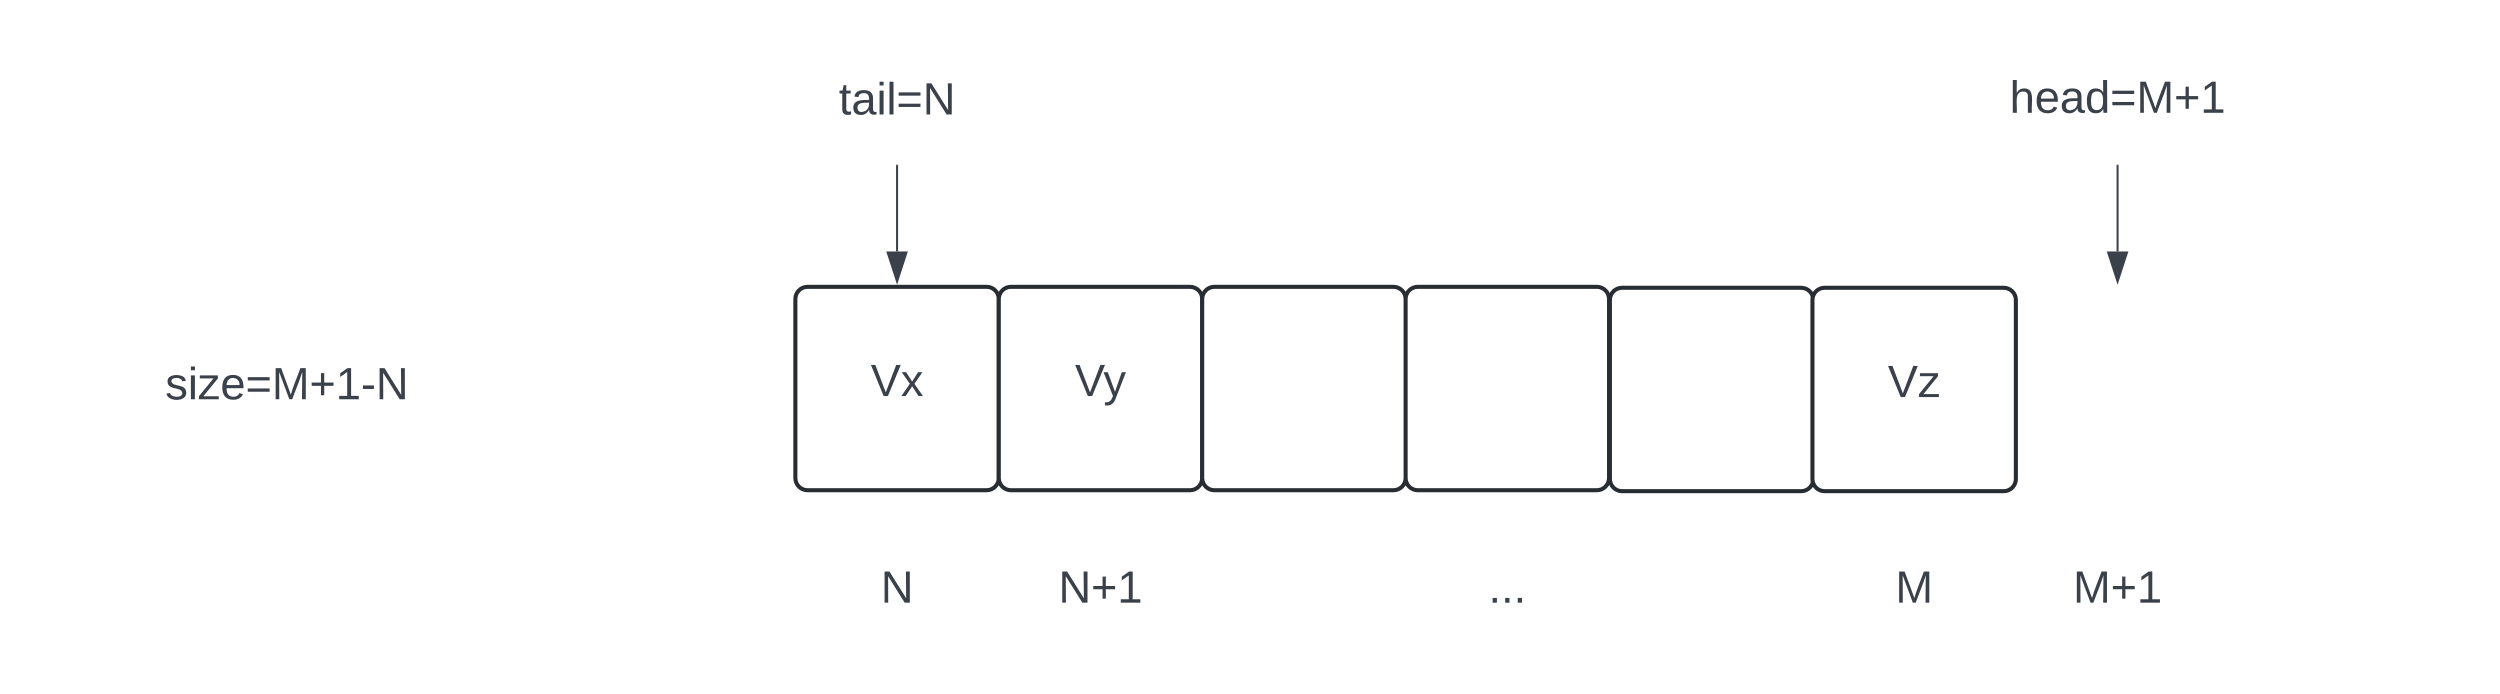
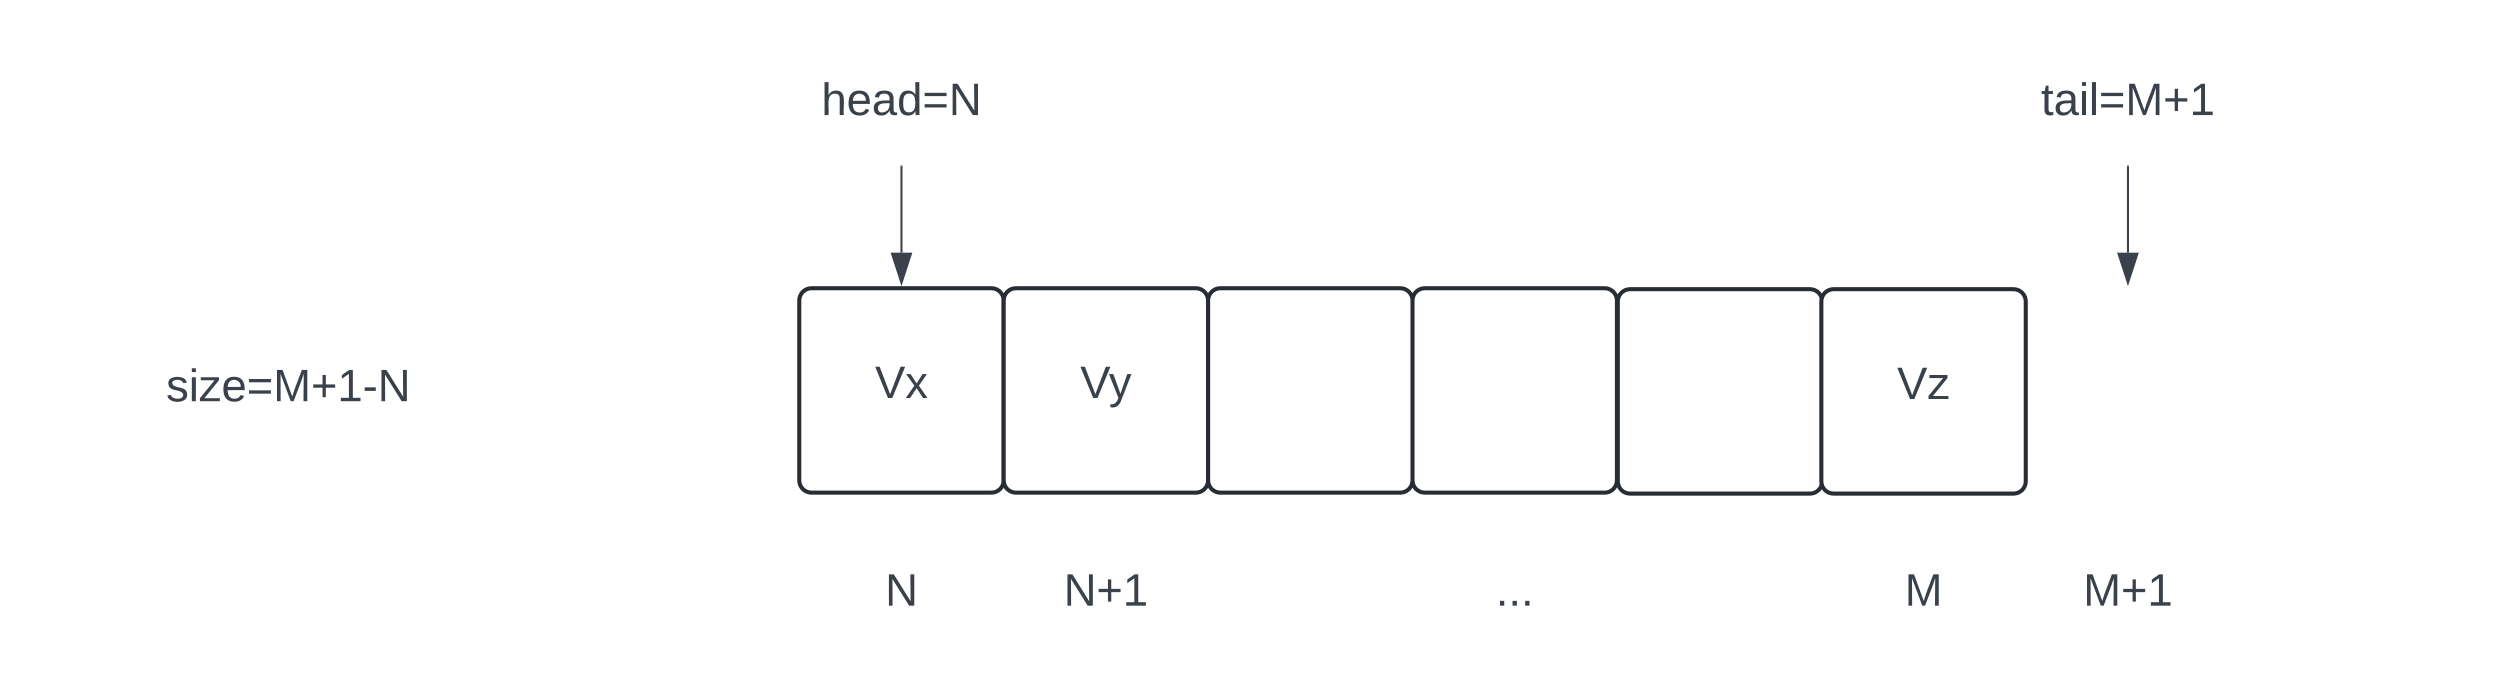
- <svg xmlns="http://www.w3.org/2000/svg" xmlns:ns1="lucid" xmlns:xlink="http://www.w3.org/1999/xlink" width="1229" height="341">
+ <svg xmlns="http://www.w3.org/2000/svg" xmlns:ns1="lucid" xmlns:xlink="http://www.w3.org/1999/xlink" width="1223" height="341">
  <g transform="translate(-509 -1059)" ns1:page-tab-id="0_0">
    <path d="M0 0h2500v2500H0z" fill="#fff" />
    <path d="M900 1206a6 6 0 0 1 6-6h88a6 6 0 0 1 6 6v88a6 6 0 0 1-6 6h-88a6 6 0 0 1-6-6z" stroke="#282c33" stroke-width="2" fill="#fff" />
    <use xlink:href="#a" transform="matrix(1,0,0,1,905,1205) translate(32.03704 48.71528)" />
    <path d="M1000 1206a6 6 0 0 1 6-6h88a6 6 0 0 1 6 6v88a6 6 0 0 1-6 6h-88a6 6 0 0 1-6-6z" stroke="#282c33" stroke-width="2" fill="#fff" />
    <use xlink:href="#b" transform="matrix(1,0,0,1,1005,1205) translate(32.43827 48.71528)" />
    <path d="M1100 1206a6 6 0 0 1 6-6h88a6 6 0 0 1 6 6v88a6 6 0 0 1-6 6h-88a6 6 0 0 1-6-6zM1200 1206a6 6 0 0 1 6-6h88a6 6 0 0 1 6 6v88a6 6 0 0 1-6 6h-88a6 6 0 0 1-6-6zM1300.43 1206.47a6 6 0 0 1 6-6h88a6 6 0 0 1 6 6v88a6 6 0 0 1-6 6h-88a6 6 0 0 1-6-6z" stroke="#282c33" stroke-width="2" fill="#fff" />
    <path d="M1400 1206.47a6 6 0 0 1 6-6h88a6 6 0 0 1 6 6v88a6 6 0 0 1-6 6h-88a6 6 0 0 1-6-6z" stroke="#282c33" stroke-width="2" fill="#fff" />
    <use xlink:href="#c" transform="matrix(1,0,0,1,1405,1205.474) translate(32.03704 48.71528)" />
    <path d="M900 1326a6 6 0 0 1 6-6h88a6 6 0 0 1 6 6v48a6 6 0 0 1-6 6h-88a6 6 0 0 1-6-6z" stroke="#000" stroke-opacity="0" stroke-width="2" fill="#fff" fill-opacity="0" />
    <use xlink:href="#d" transform="matrix(1,0,0,1,905,1325) translate(37.00617 30.27778)" />
    <path d="M1000 1326a6 6 0 0 1 6-6h88a6 6 0 0 1 6 6v48a6 6 0 0 1-6 6h-88a6 6 0 0 1-6-6z" stroke="#000" stroke-opacity="0" stroke-width="2" fill="#fff" fill-opacity="0" />
    <use xlink:href="#e" transform="matrix(1,0,0,1,1005,1325) translate(24.35185 30.27778)" />
    <path d="M1200 1326a6 6 0 0 1 6-6h88a6 6 0 0 1 6 6v48a6 6 0 0 1-6 6h-88a6 6 0 0 1-6-6z" stroke="#000" stroke-opacity="0" stroke-width="2" fill="#fff" fill-opacity="0" />
    <use xlink:href="#f" transform="matrix(1,0,0,1,1205,1325) translate(35.74074 30.27778)" />
    <path d="M1400 1326a6 6 0 0 1 6-6h88a6 6 0 0 1 6 6v48a6 6 0 0 1-6 6h-88a6 6 0 0 1-6-6z" stroke="#000" stroke-opacity="0" stroke-width="2" fill="#fff" fill-opacity="0" />
    <use xlink:href="#g" transform="matrix(1,0,0,1,1405,1325) translate(35.7716 30.27778)" />
    <path d="M900 1086a6 6 0 0 1 6-6h88a6 6 0 0 1 6 6v48a6 6 0 0 1-6 6h-88a6 6 0 0 1-6-6z" stroke="#000" stroke-opacity="0" stroke-width="2" fill="#fff" fill-opacity="0" />
-     <use xlink:href="#h" transform="matrix(1,0,0,1,905,1085) translate(16.38889 30.27778)" />
+     <use xlink:href="#h" transform="matrix(1,0,0,1,905,1085) translate(5.833333 30.27778)" />
    <path d="M950 1140.5v42.12" stroke="#3a414a" fill="none" />
    <path d="M950.48 1140.5h-.96v-.5h.96z" stroke="#3a414a" stroke-width=".05" fill="#3a414a" />
    <path d="M950 1197.38l-4.63-14.26h9.26z" stroke="#3a414a" fill="#3a414a" />
    <path d="M1500 1326a6 6 0 0 1 6-6h88a6 6 0 0 1 6 6v48a6 6 0 0 1-6 6h-88a6 6 0 0 1-6-6z" stroke="#000" stroke-opacity="0" stroke-width="2" fill="#fff" fill-opacity="0" />
    <use xlink:href="#i" transform="matrix(1,0,0,1,1505,1325) translate(23.11728 30.27778)" />
    <path d="M1500 1086a6 6 0 0 1 6-6h88a6 6 0 0 1 6 6v48a6 6 0 0 1-6 6h-88a6 6 0 0 1-6-6z" stroke="#000" stroke-opacity="0" stroke-width="2" fill="#fff" fill-opacity="0" />
-     <use xlink:href="#j" transform="matrix(1,0,0,1,1505,1085) translate(-8.055556 29.44444)" />
+     <use xlink:href="#j" transform="matrix(1,0,0,1,1505,1085) translate(2.5 30.27778)" />
    <path d="M1550 1140.5v42.12" stroke="#3a414a" fill="none" />
    <path d="M1550.47 1140.5h-.94v-.5h.94z" stroke="#3a414a" stroke-width=".05" fill="#3a414a" />
    <path d="M1550 1197.38l-4.63-14.26h9.27z" stroke="#3a414a" fill="#3a414a" />
    <path d="M500 1226a6 6 0 0 1 6-6h288a6 6 0 0 1 6 6v48a6 6 0 0 1-6 6H506a6 6 0 0 1-6-6z" stroke="#000" stroke-opacity="0" stroke-width="2" fill="#fff" fill-opacity="0" />
    <use xlink:href="#k" transform="matrix(1,0,0,1,505,1225) translate(85.24691 30.27778)" />
    <defs>
      <path fill="#3a414a" d="M137 0h-34L2-248h35l83 218 83-218h36" id="l" />
      <path fill="#3a414a" d="M141 0L90-78 38 0H4l68-98-65-92h35l48 74 47-74h35l-64 92 68 98h-35" id="m" />
      <g id="a">
        <use transform="matrix(0.0617284,0,0,0.0617284,0,0)" xlink:href="#l" />
        <use transform="matrix(0.0617284,0,0,0.0617284,14.81481,0)" xlink:href="#m" />
      </g>
      <path fill="#3a414a" d="M179-190L93 31C79 59 56 82 12 73V49c39 6 53-20 64-50L1-190h34L92-34l54-156h33" id="n" />
      <g id="b">
        <use transform="matrix(0.0617284,0,0,0.0617284,0,0)" xlink:href="#l" />
        <use transform="matrix(0.0617284,0,0,0.0617284,14.01235,0)" xlink:href="#n" />
      </g>
      <path fill="#3a414a" d="M9 0v-24l116-142H16v-24h144v24L44-24h123V0H9" id="o" />
      <g id="c">
        <use transform="matrix(0.0617284,0,0,0.0617284,0,0)" xlink:href="#l" />
        <use transform="matrix(0.0617284,0,0,0.0617284,14.81481,0)" xlink:href="#o" />
      </g>
      <path fill="#3a414a" d="M190 0L58-211 59 0H30v-248h39L202-35l-2-213h31V0h-41" id="p" />
      <use transform="matrix(0.0617284,0,0,0.0617284,0,0)" xlink:href="#p" id="d" />
      <path fill="#3a414a" d="M118-107v75H92v-75H18v-26h74v-75h26v75h74v26h-74" id="q" />
      <path fill="#3a414a" d="M27 0v-27h64v-190l-56 39v-29l58-41h29v221h61V0H27" id="r" />
      <g id="e">
        <use transform="matrix(0.0617284,0,0,0.0617284,0,0)" xlink:href="#p" />
        <use transform="matrix(0.0617284,0,0,0.0617284,15.98765,0)" xlink:href="#q" />
        <use transform="matrix(0.0617284,0,0,0.0617284,28.95062,0)" xlink:href="#r" />
      </g>
      <path fill="#3a414a" d="M33 0v-38h34V0H33" id="s" />
      <g id="f">
        <use transform="matrix(0.0617284,0,0,0.0617284,0,0)" xlink:href="#s" />
        <use transform="matrix(0.0617284,0,0,0.0617284,6.17284,0)" xlink:href="#s" />
        <use transform="matrix(0.0617284,0,0,0.0617284,12.34568,0)" xlink:href="#s" />
      </g>
      <path fill="#3a414a" d="M240 0l2-218c-23 76-54 145-80 218h-23L58-218 59 0H30v-248h44l77 211c21-75 51-140 76-211h43V0h-30" id="t" />
      <use transform="matrix(0.0617284,0,0,0.0617284,0,0)" xlink:href="#t" id="g" />
-       <path fill="#3a414a" d="M59-47c-2 24 18 29 38 22v24C64 9 27 4 27-40v-127H5v-23h24l9-43h21v43h35v23H59v120" id="u" />
-       <path fill="#3a414a" d="M141-36C126-15 110 5 73 4 37 3 15-17 15-53c-1-64 63-63 125-63 3-35-9-54-41-54-24 1-41 7-42 31l-33-3c5-37 33-52 76-52 45 0 72 20 72 64v82c-1 20 7 32 28 27v20c-31 9-61-2-59-35zM48-53c0 20 12 33 32 33 41-3 63-29 60-74-43 2-92-5-92 41" id="v" />
-       <path fill="#3a414a" d="M24-231v-30h32v30H24zM24 0v-190h32V0H24" id="w" />
-       <path fill="#3a414a" d="M24 0v-261h32V0H24" id="x" />
+       <path fill="#3a414a" d="M106-169C34-169 62-67 57 0H25v-261h32l-1 103c12-21 28-36 61-36 89 0 53 116 60 194h-32v-121c2-32-8-49-39-48" id="u" />
+       <path fill="#3a414a" d="M100-194c63 0 86 42 84 106H49c0 40 14 67 53 68 26 1 43-12 49-29l28 8c-11 28-37 45-77 45C44 4 14-33 15-96c1-61 26-98 85-98zm52 81c6-60-76-77-97-28-3 7-6 17-6 28h103" id="v" />
+       <path fill="#3a414a" d="M141-36C126-15 110 5 73 4 37 3 15-17 15-53c-1-64 63-63 125-63 3-35-9-54-41-54-24 1-41 7-42 31l-33-3c5-37 33-52 76-52 45 0 72 20 72 64v82c-1 20 7 32 28 27v20c-31 9-61-2-59-35zM48-53c0 20 12 33 32 33 41-3 63-29 60-74-43 2-92-5-92 41" id="w" />
+       <path fill="#3a414a" d="M85-194c31 0 48 13 60 33l-1-100h32l1 261h-30c-2-10 0-23-3-31C134-8 116 4 85 4 32 4 16-35 15-94c0-66 23-100 70-100zm9 24c-40 0-46 34-46 75 0 40 6 74 45 74 42 0 51-32 51-76 0-42-9-74-50-73" id="x" />
      <path fill="#3a414a" d="M18-150v-26h174v26H18zm0 90v-26h174v26H18" id="y" />
      <g id="h">
        <use transform="matrix(0.0617284,0,0,0.0617284,0,0)" xlink:href="#u" />
-         <use transform="matrix(0.0617284,0,0,0.0617284,6.17284,0)" xlink:href="#v" />
-         <use transform="matrix(0.0617284,0,0,0.0617284,18.51852,0)" xlink:href="#w" />
-         <use transform="matrix(0.0617284,0,0,0.0617284,23.39506,0)" xlink:href="#x" />
-         <use transform="matrix(0.0617284,0,0,0.0617284,28.2716,0)" xlink:href="#y" />
-         <use transform="matrix(0.0617284,0,0,0.0617284,41.23457,0)" xlink:href="#p" />
+         <use transform="matrix(0.0617284,0,0,0.0617284,12.34568,0)" xlink:href="#v" />
+         <use transform="matrix(0.0617284,0,0,0.0617284,24.69136,0)" xlink:href="#w" />
+         <use transform="matrix(0.0617284,0,0,0.0617284,37.03704,0)" xlink:href="#x" />
+         <use transform="matrix(0.0617284,0,0,0.0617284,49.38272,0)" xlink:href="#y" />
+         <use transform="matrix(0.0617284,0,0,0.0617284,62.34568,0)" xlink:href="#p" />
      </g>
      <g id="i">
        <use transform="matrix(0.0617284,0,0,0.0617284,0,0)" xlink:href="#t" />
        <use transform="matrix(0.0617284,0,0,0.0617284,18.45679,0)" xlink:href="#q" />
        <use transform="matrix(0.0617284,0,0,0.0617284,31.41975,0)" xlink:href="#r" />
      </g>
-       <path fill="#3a414a" d="M106-169C34-169 62-67 57 0H25v-261h32l-1 103c12-21 28-36 61-36 89 0 53 116 60 194h-32v-121c2-32-8-49-39-48" id="z" />
-       <path fill="#3a414a" d="M100-194c63 0 86 42 84 106H49c0 40 14 67 53 68 26 1 43-12 49-29l28 8c-11 28-37 45-77 45C44 4 14-33 15-96c1-61 26-98 85-98zm52 81c6-60-76-77-97-28-3 7-6 17-6 28h103" id="A" />
-       <path fill="#3a414a" d="M85-194c31 0 48 13 60 33l-1-100h32l1 261h-30c-2-10 0-23-3-31C134-8 116 4 85 4 32 4 16-35 15-94c0-66 23-100 70-100zm9 24c-40 0-46 34-46 75 0 40 6 74 45 74 42 0 51-32 51-76 0-42-9-74-50-73" id="B" />
+       <path fill="#3a414a" d="M59-47c-2 24 18 29 38 22v24C64 9 27 4 27-40v-127H5v-23h24l9-43h21v43h35v23H59v120" id="z" />
+       <path fill="#3a414a" d="M24-231v-30h32v30H24zM24 0v-190h32V0H24" id="A" />
+       <path fill="#3a414a" d="M24 0v-261h32V0H24" id="B" />
      <g id="j">
        <use transform="matrix(0.0617284,0,0,0.0617284,0,0)" xlink:href="#z" />
-         <use transform="matrix(0.0617284,0,0,0.0617284,12.34568,0)" xlink:href="#A" />
-         <use transform="matrix(0.0617284,0,0,0.0617284,24.69136,0)" xlink:href="#v" />
-         <use transform="matrix(0.0617284,0,0,0.0617284,37.03704,0)" xlink:href="#B" />
-         <use transform="matrix(0.0617284,0,0,0.0617284,49.38272,0)" xlink:href="#y" />
-         <use transform="matrix(0.0617284,0,0,0.0617284,62.34568,0)" xlink:href="#t" />
-         <use transform="matrix(0.0617284,0,0,0.0617284,80.80247,0)" xlink:href="#q" />
-         <use transform="matrix(0.0617284,0,0,0.0617284,93.76543,0)" xlink:href="#r" />
+         <use transform="matrix(0.0617284,0,0,0.0617284,6.17284,0)" xlink:href="#w" />
+         <use transform="matrix(0.0617284,0,0,0.0617284,18.51852,0)" xlink:href="#A" />
+         <use transform="matrix(0.0617284,0,0,0.0617284,23.39506,0)" xlink:href="#B" />
+         <use transform="matrix(0.0617284,0,0,0.0617284,28.2716,0)" xlink:href="#y" />
+         <use transform="matrix(0.0617284,0,0,0.0617284,41.23457,0)" xlink:href="#t" />
+         <use transform="matrix(0.0617284,0,0,0.0617284,59.69136,0)" xlink:href="#q" />
+         <use transform="matrix(0.0617284,0,0,0.0617284,72.65432,0)" xlink:href="#r" />
      </g>
      <path fill="#3a414a" d="M135-143c-3-34-86-38-87 0 15 53 115 12 119 90S17 21 10-45l28-5c4 36 97 45 98 0-10-56-113-15-118-90-4-57 82-63 122-42 12 7 21 19 24 35" id="C" />
      <path fill="#3a414a" d="M16-82v-28h88v28H16" id="D" />
      <g id="k">
        <use transform="matrix(0.0617284,0,0,0.0617284,0,0)" xlink:href="#C" />
-         <use transform="matrix(0.0617284,0,0,0.0617284,11.11111,0)" xlink:href="#w" />
+         <use transform="matrix(0.0617284,0,0,0.0617284,11.11111,0)" xlink:href="#A" />
        <use transform="matrix(0.0617284,0,0,0.0617284,15.98765,0)" xlink:href="#o" />
-         <use transform="matrix(0.0617284,0,0,0.0617284,27.09877,0)" xlink:href="#A" />
+         <use transform="matrix(0.0617284,0,0,0.0617284,27.09877,0)" xlink:href="#v" />
        <use transform="matrix(0.0617284,0,0,0.0617284,39.44444,0)" xlink:href="#y" />
        <use transform="matrix(0.0617284,0,0,0.0617284,52.40741,0)" xlink:href="#t" />
        <use transform="matrix(0.0617284,0,0,0.0617284,70.8642,0)" xlink:href="#q" />
        <use transform="matrix(0.0617284,0,0,0.0617284,83.82716,0)" xlink:href="#r" />
        <use transform="matrix(0.0617284,0,0,0.0617284,96.17284,0)" xlink:href="#D" />
        <use transform="matrix(0.0617284,0,0,0.0617284,103.5185,0)" xlink:href="#p" />
      </g>
    </defs>
  </g>
</svg>
